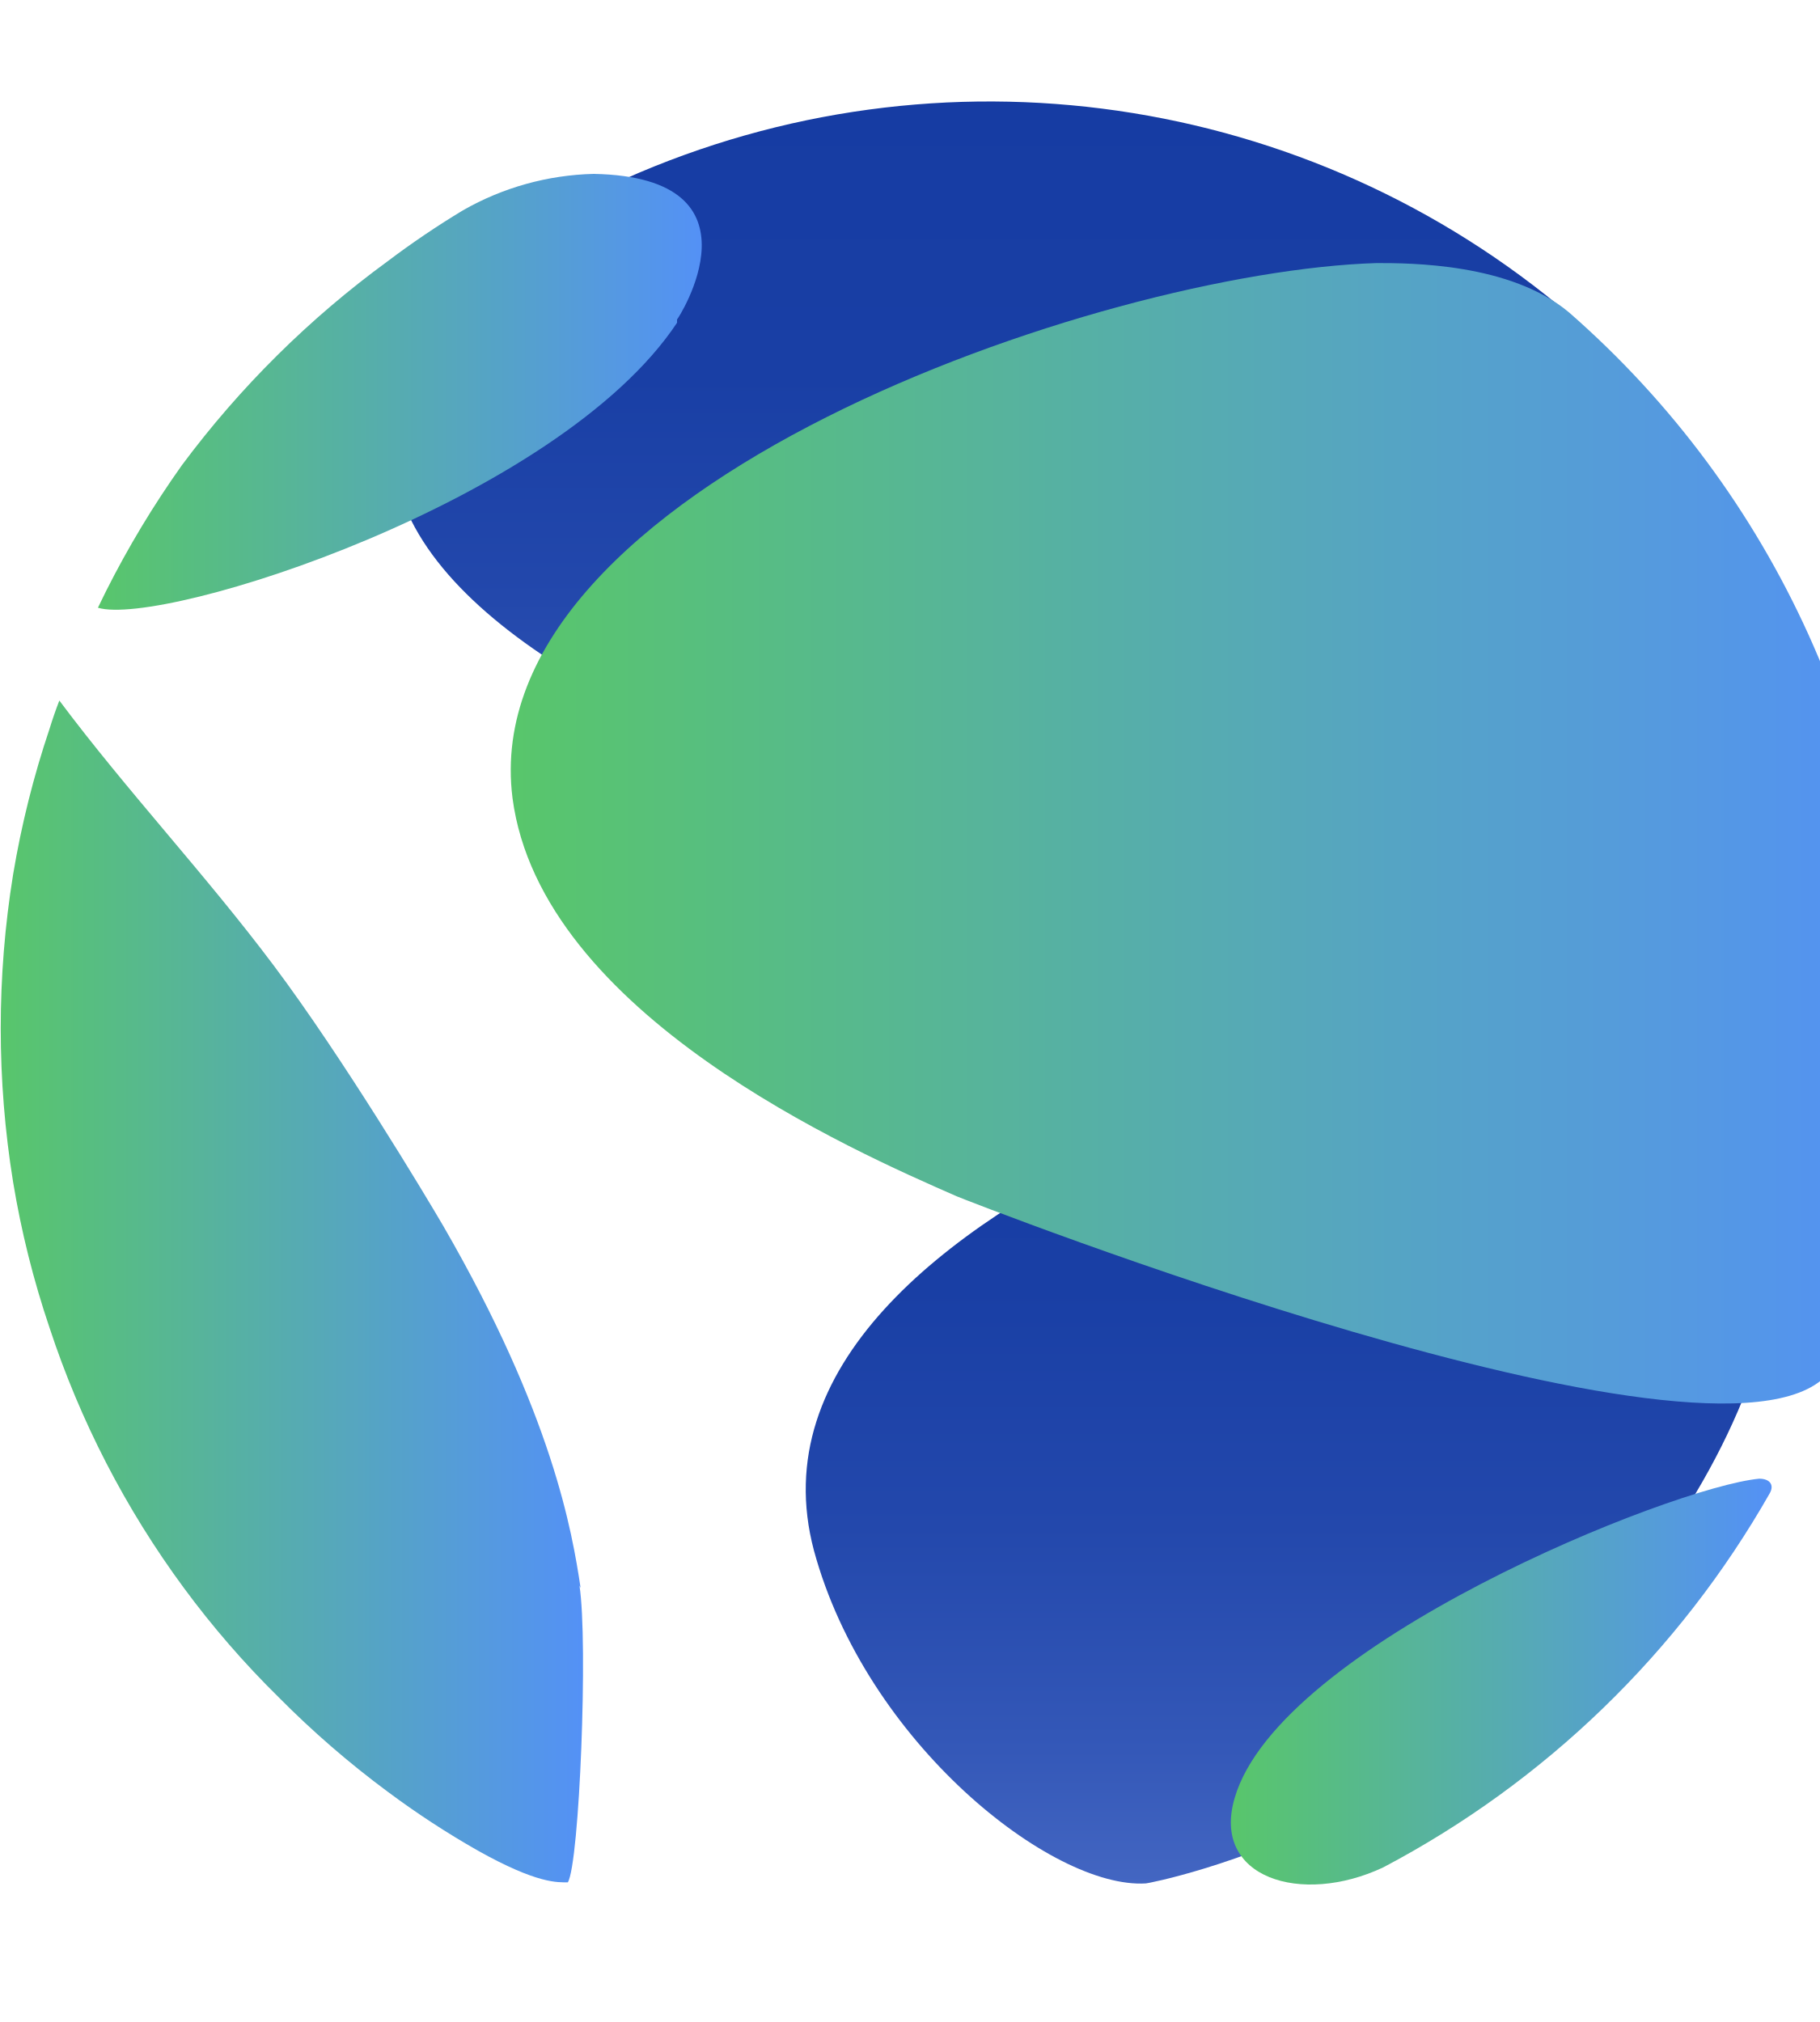
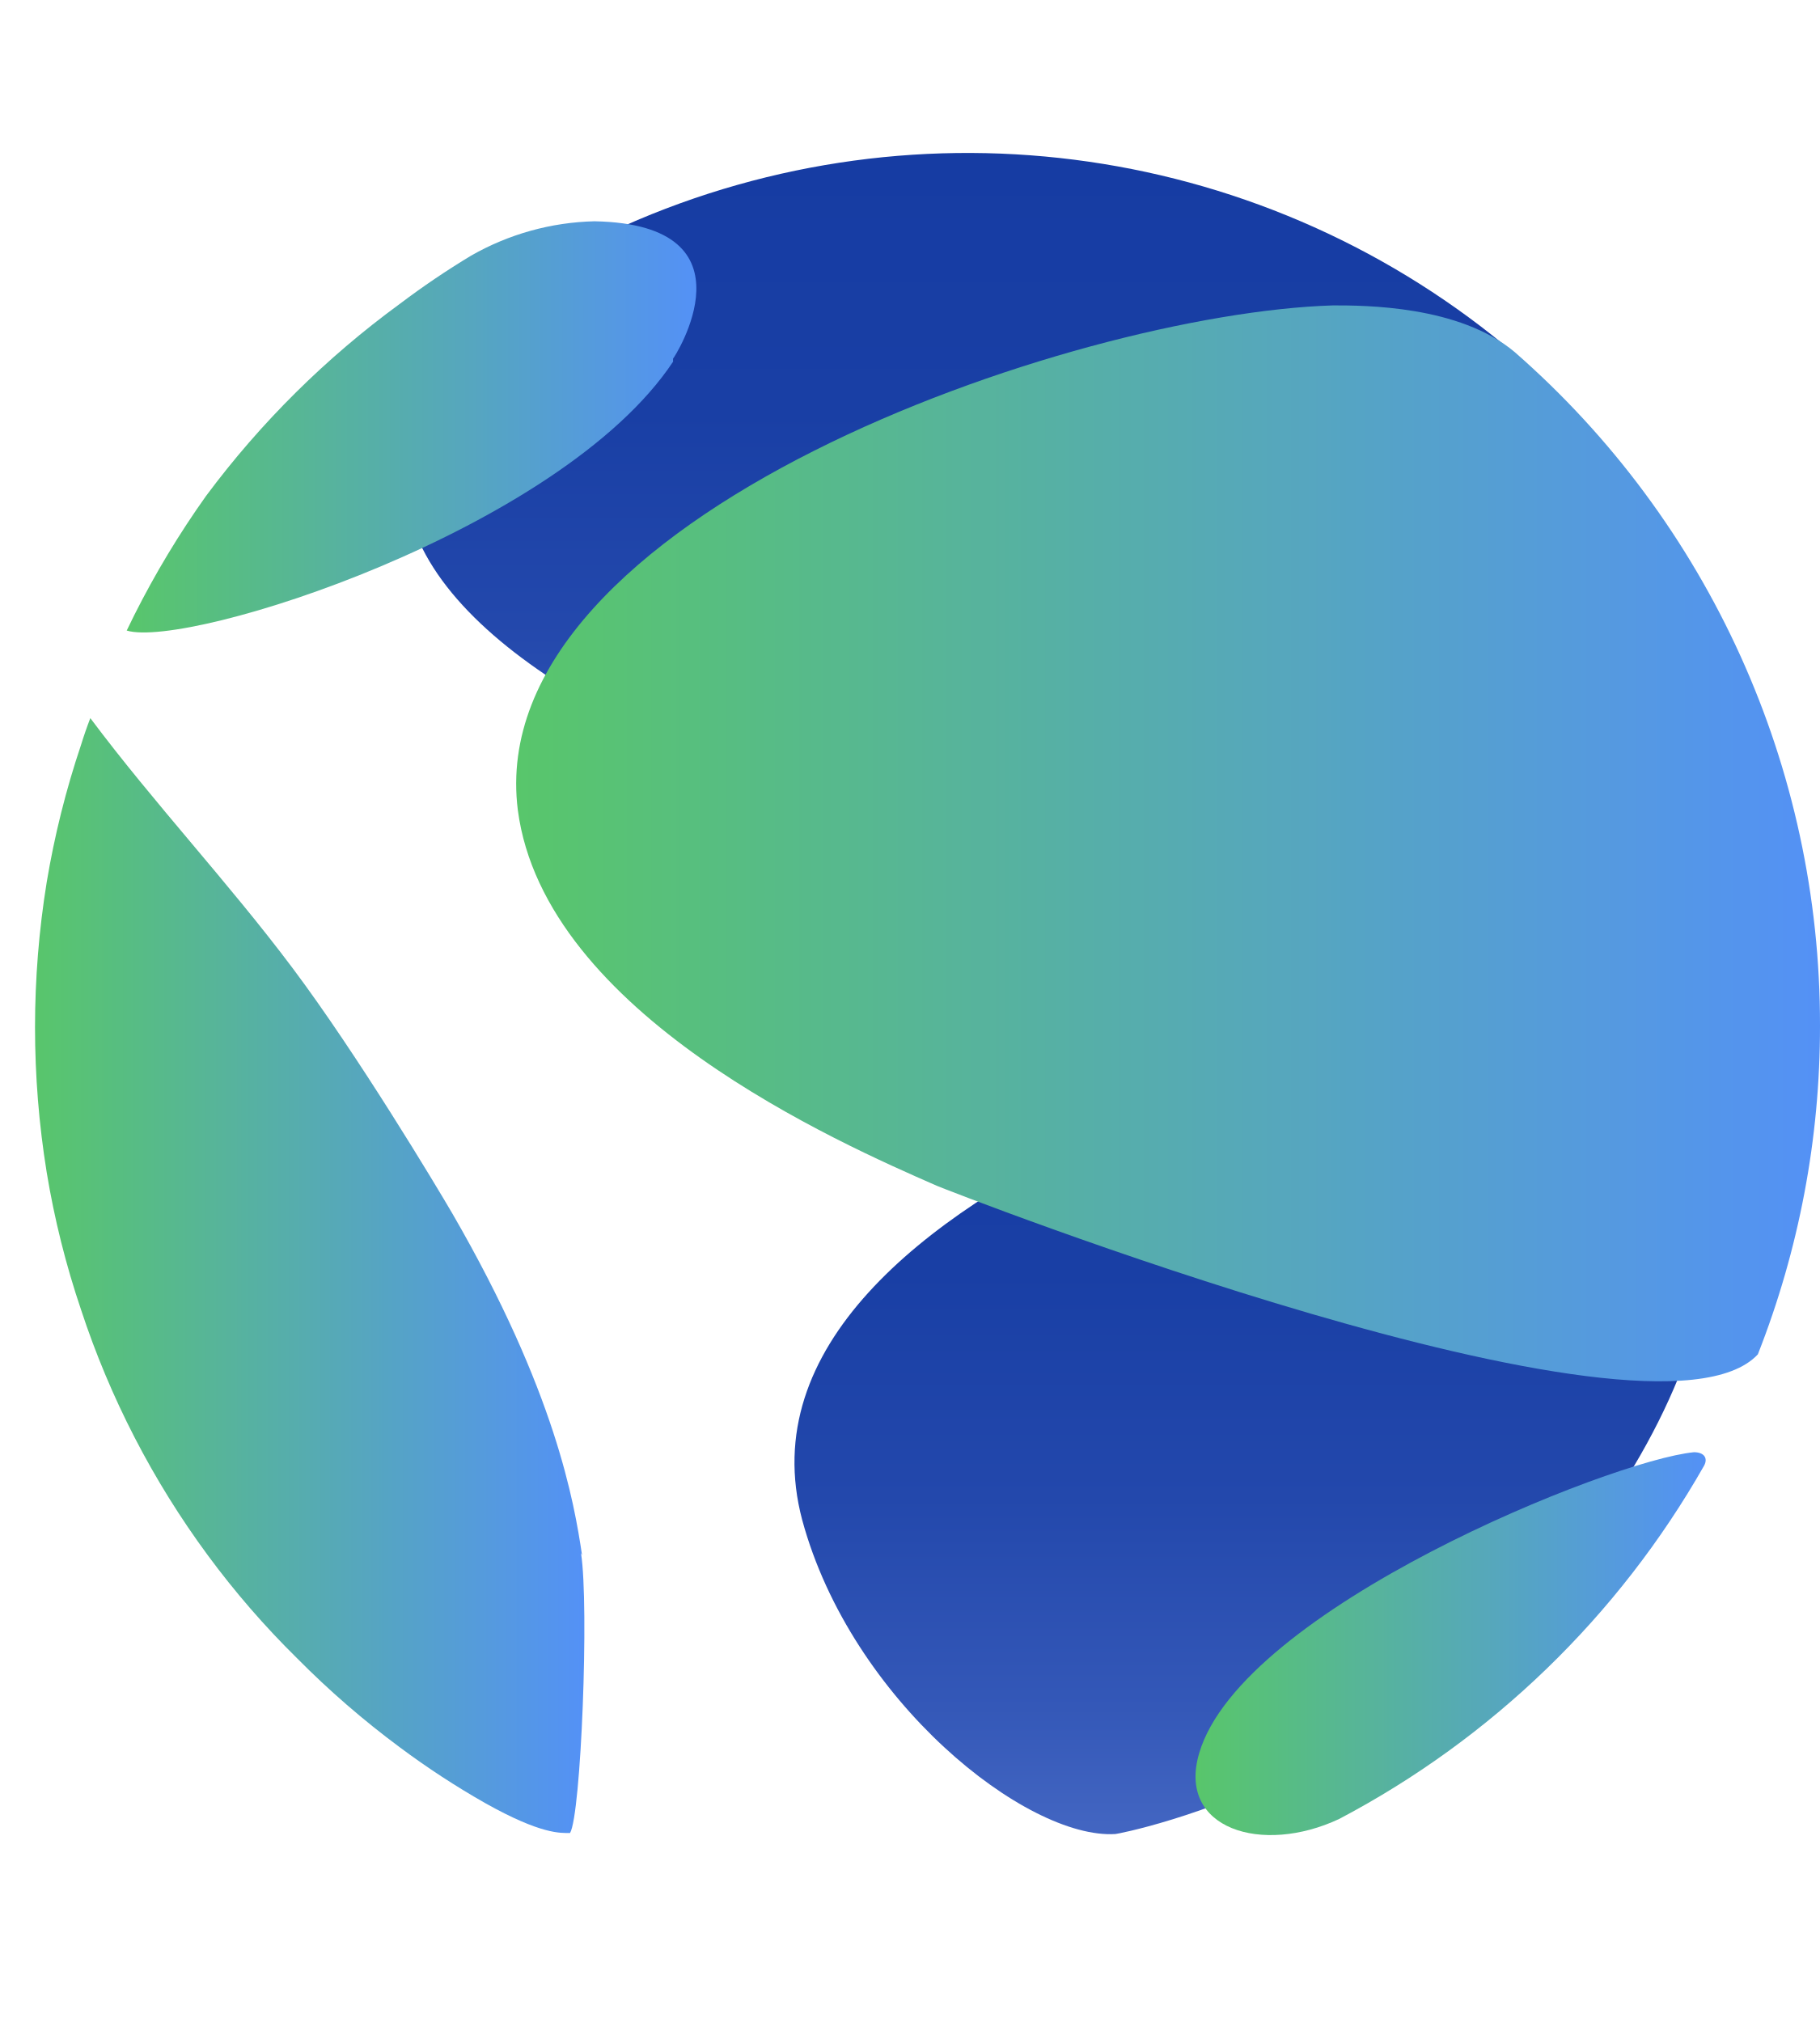
- <svg xmlns="http://www.w3.org/2000/svg" xmlns:xlink="http://www.w3.org/1999/xlink" width="18" height="20" viewBox="0 0 50 50">
+ <svg xmlns="http://www.w3.org/2000/svg" xmlns:xlink="http://www.w3.org/1999/xlink" width="18" height="20" viewBox="-1 0 53 50">
  <defs>
    <linearGradient id="a" x1="35.55" x2="35.55" y1="48.97" y2="24.51" gradientUnits="userSpaceOnUse">
      <stop offset="0" stop-color="#4366c2" />
      <stop offset=".15" stop-color="#3458b8" />
      <stop offset=".4" stop-color="#2348ac" />
      <stop offset=".67" stop-color="#193fa5" />
      <stop offset="1" stop-color="#163ca3" />
    </linearGradient>
    <linearGradient xlink:href="#a" id="c" x1="28.73" x2="28.73" y1="22.86" y2="0" />
    <linearGradient id="b" x1="2.68" x2="19.28" y1="8.02" y2="8.02" gradientUnits="userSpaceOnUse">
      <stop offset="0" stop-color="#58c66b" />
      <stop offset="1" stop-color="#5491f6" />
    </linearGradient>
    <linearGradient xlink:href="#b" id="d" x1="0" x2="16.02" y1="32.68" y2="32.68" />
    <linearGradient xlink:href="#b" id="e" x1="14.03" x2="52" y1="20.12" y2="20.12" />
    <linearGradient xlink:href="#b" id="f" x1="33.83" x2="48.69" y1="43.42" y2="43.42" />
  </defs>
  <path fill="url(#a)" d="M22.36 39.82c1.43 5.28 6.54 9.31 9.12 9.15.09 0 9.79-1.82 15.1-10.71 4.13-6.92 2.73-13.6-2.89-13.75-2 .15-24 5.25-21.33 15.31" />
  <path fill="url(#c)" d="M43.16 5.9a24.63 24.63 0 0 0-26-3.76 14.3 14.3 0 0 0-1.57.77c-.34.18-.69.37-1 .57h.09A11.17 11.17 0 0 0 12.05 6C5 15.33 28.7 22.15 41.39 22.17c5.84 4.2 7.48-11.82 1.77-16.27Z" />
  <path fill="url(#b)" d="M18.6 6.09C15.34 11 4.48 14.46 2.69 13.92l.22-.45A26.58 26.58 0 0 1 5 10a26.57 26.57 0 0 1 5.65-5.6A23.91 23.91 0 0 1 12.72 3a7.6 7.6 0 0 1 3.59-1c4.84.09 2.31 4 2.29 4" />
  <path fill="url(#d)" d="M15.92 40.79c.24 1.54 0 7.63-.32 8.15-.27 0-.83.05-2.47-.87a24 24 0 0 1-2.48-1.62 26 26 0 0 1-3-2.6 25.13 25.13 0 0 1-2.6-3 25.44 25.44 0 0 1-3.69-7.15 25.27 25.27 0 0 1-1-4 26.42 26.42 0 0 1 0-8.45 25.81 25.81 0 0 1 1-4q.12-.39.27-.78c1.87 2.5 4 4.76 5.89 7.28s4.17 6.32 4.66 7.16c3 5.19 3.54 8.4 3.77 9.94" />
  <path fill="url(#e)" d="M52 25.43A26.06 26.06 0 0 1 50.19 35c-3.06 3.29-23.71-4.82-23.91-4.91-2.83-1.24-11.42-5-12.2-10.94C13 10.62 30.23 4.68 37.82 4.45c.91 0 3.68 0 5.29 1.36A26 26 0 0 1 52 25.43" />
  <path fill="url(#f)" d="M38 48.53c-2.25 1.06-4.73.29-4.08-1.91 1.23-4.21 12-8.54 14.41-8.77.29 0 .42.17.29.4A26.34 26.34 0 0 1 38 48.53" />
  <path fill="#0e3ca5" d="M146.42 14.48a14.23 14.23 0 0 0-1.58-.07 10.84 10.84 0 0 0-2.27.23 11.59 11.59 0 0 0-6.39 3.83v-3.32H127v29.63h9.15V32.4a31 31 0 0 1 .24-4 7.83 7.83 0 0 1 1.07-3.14 5.49 5.49 0 0 1 2.35-2 9.82 9.82 0 0 1 4.14-.73 11.63 11.63 0 0 1 2 .16 14 14 0 0 1 1.92.45v-8.42a8.06 8.06 0 0 0-1.45-.24ZM170.89 14.48a14.31 14.31 0 0 0-1.59-.07 10.75 10.75 0 0 0-2.26.23 11.59 11.59 0 0 0-6.39 3.83v-3.32h-9.15v29.63h9.15V32.4a31 31 0 0 1 .24-4 7.68 7.68 0 0 1 1.11-3.16 5.52 5.52 0 0 1 2.34-2 9.87 9.87 0 0 1 4.15-.73 11.51 11.51 0 0 1 2 .16 14 14 0 0 1 1.92.45v-8.4a7.81 7.81 0 0 0-1.52-.24ZM74.47 13.93H62.15V5.51h34.14v8.42H84v30.85h-9.53ZM122 39.66a14.73 14.73 0 0 1-5.55 4.34 16.75 16.75 0 0 1-7 1.52 18.5 18.5 0 0 1-6.44-1.1 15.29 15.29 0 0 1-5.24-3.14 14.7 14.7 0 0 1-3.51-4.9A15.61 15.61 0 0 1 93 30a15.6 15.6 0 0 1 1.28-6.4 14.74 14.74 0 0 1 3.51-4.91 15.45 15.45 0 0 1 5.24-3.14 18.74 18.74 0 0 1 6.44-1.1 14.68 14.68 0 0 1 5.76 1.1 12 12 0 0 1 4.39 3.14 14.27 14.27 0 0 1 2.77 4.91 19.81 19.81 0 0 1 1 6.4v2.87h-21.21a7.22 7.22 0 0 0 2.38 4.13 7.49 7.49 0 0 0 8.32.54 10.08 10.08 0 0 0 2.71-2.54Zm-7.75-13a5.29 5.29 0 0 0-1.52-4 5.42 5.42 0 0 0-4.09-1.66 6.78 6.78 0 0 0-2.68.49 6.62 6.62 0 0 0-2 1.25 5.32 5.32 0 0 0-1.28 1.77 5.69 5.69 0 0 0-.52 2.1ZM173.31 36.28v-.11c0-6.58 5.14-9.62 12.46-9.62a22.49 22.49 0 0 1 7.56 1.24v-.51c0-3.54-2.25-5.51-6.63-5.51a23.11 23.11 0 0 0-8.54 1.63L176 16.87a27.9 27.9 0 0 1 12-2.42c4.79 0 8.25 1.24 10.44 3.38s3.34 5.57 3.34 9.62V45h-8.48v-3.31a12 12 0 0 1-9.34 3.82c-5.86 0-10.65-3.26-10.65-9.23Zm20.14-2v-.5a1.5 1.5 0 0 0-1-1.42 14.58 14.58 0 0 0-4.56-.72c-3.75 0-6.06 1.46-6.06 4.16v.2c0 2.3 2 3.65 4.79 3.65 4.06-.05 6.83-2.24 6.83-5.34Z" />
</svg>
